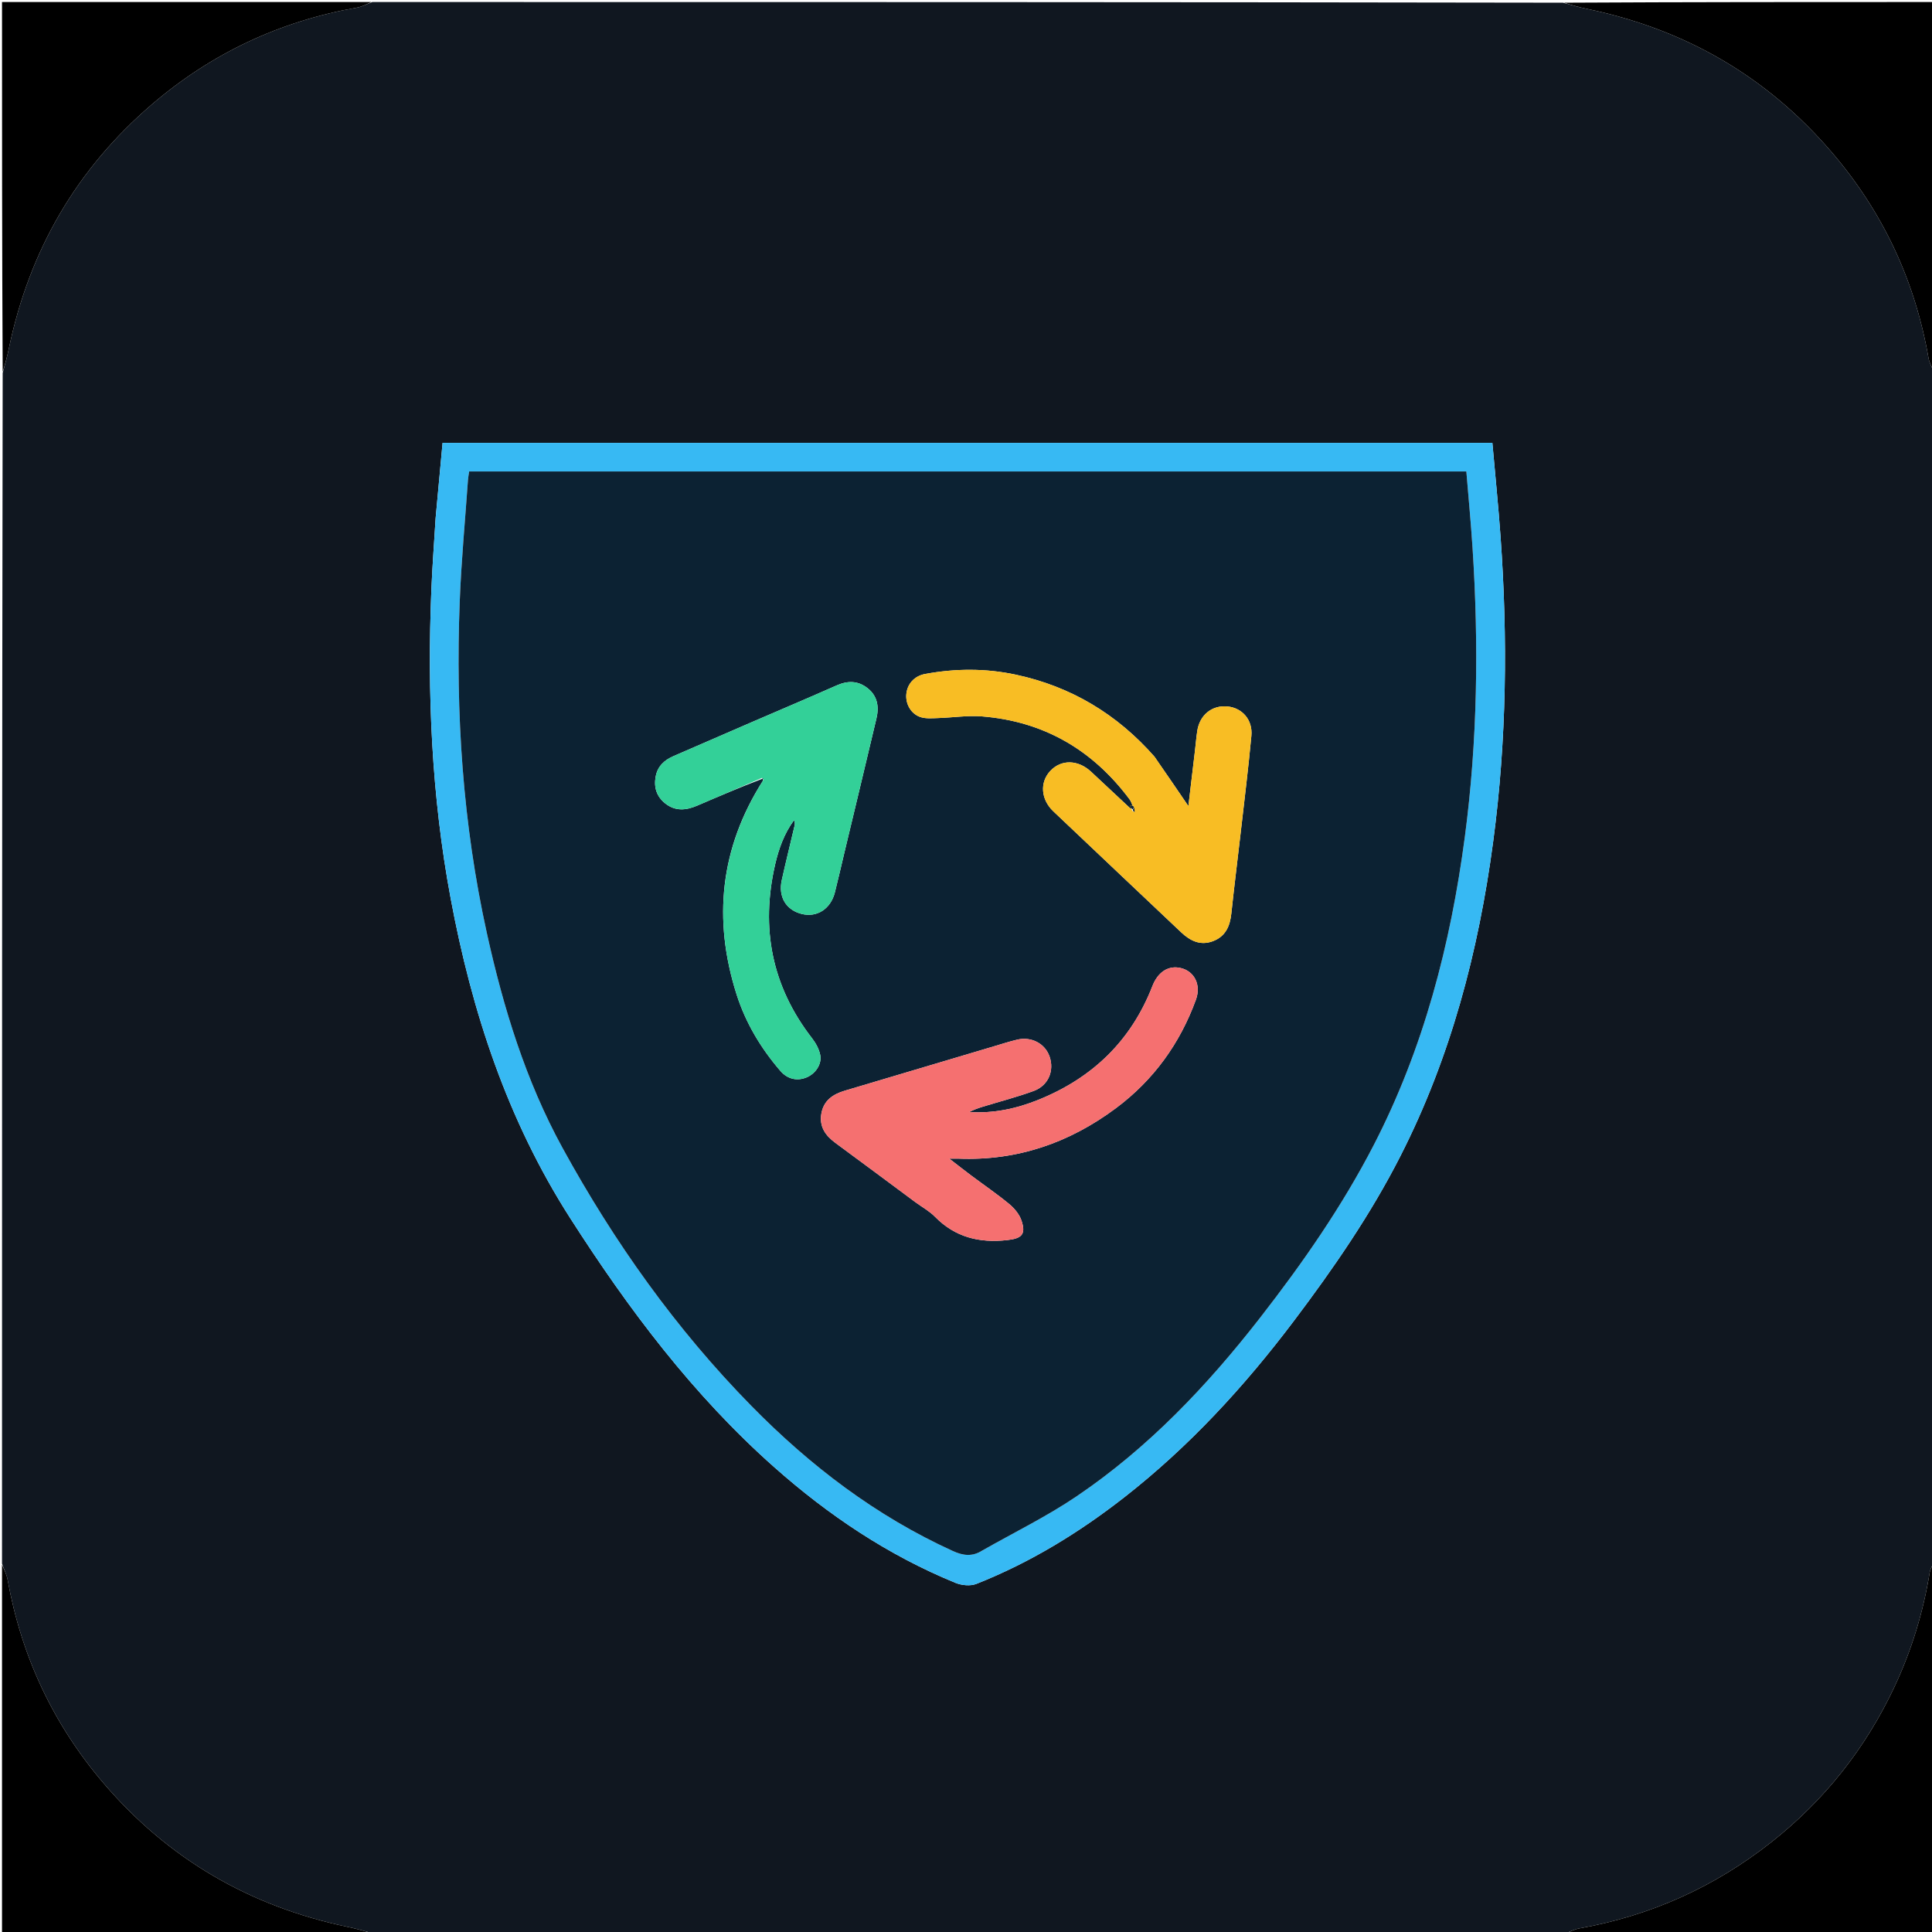
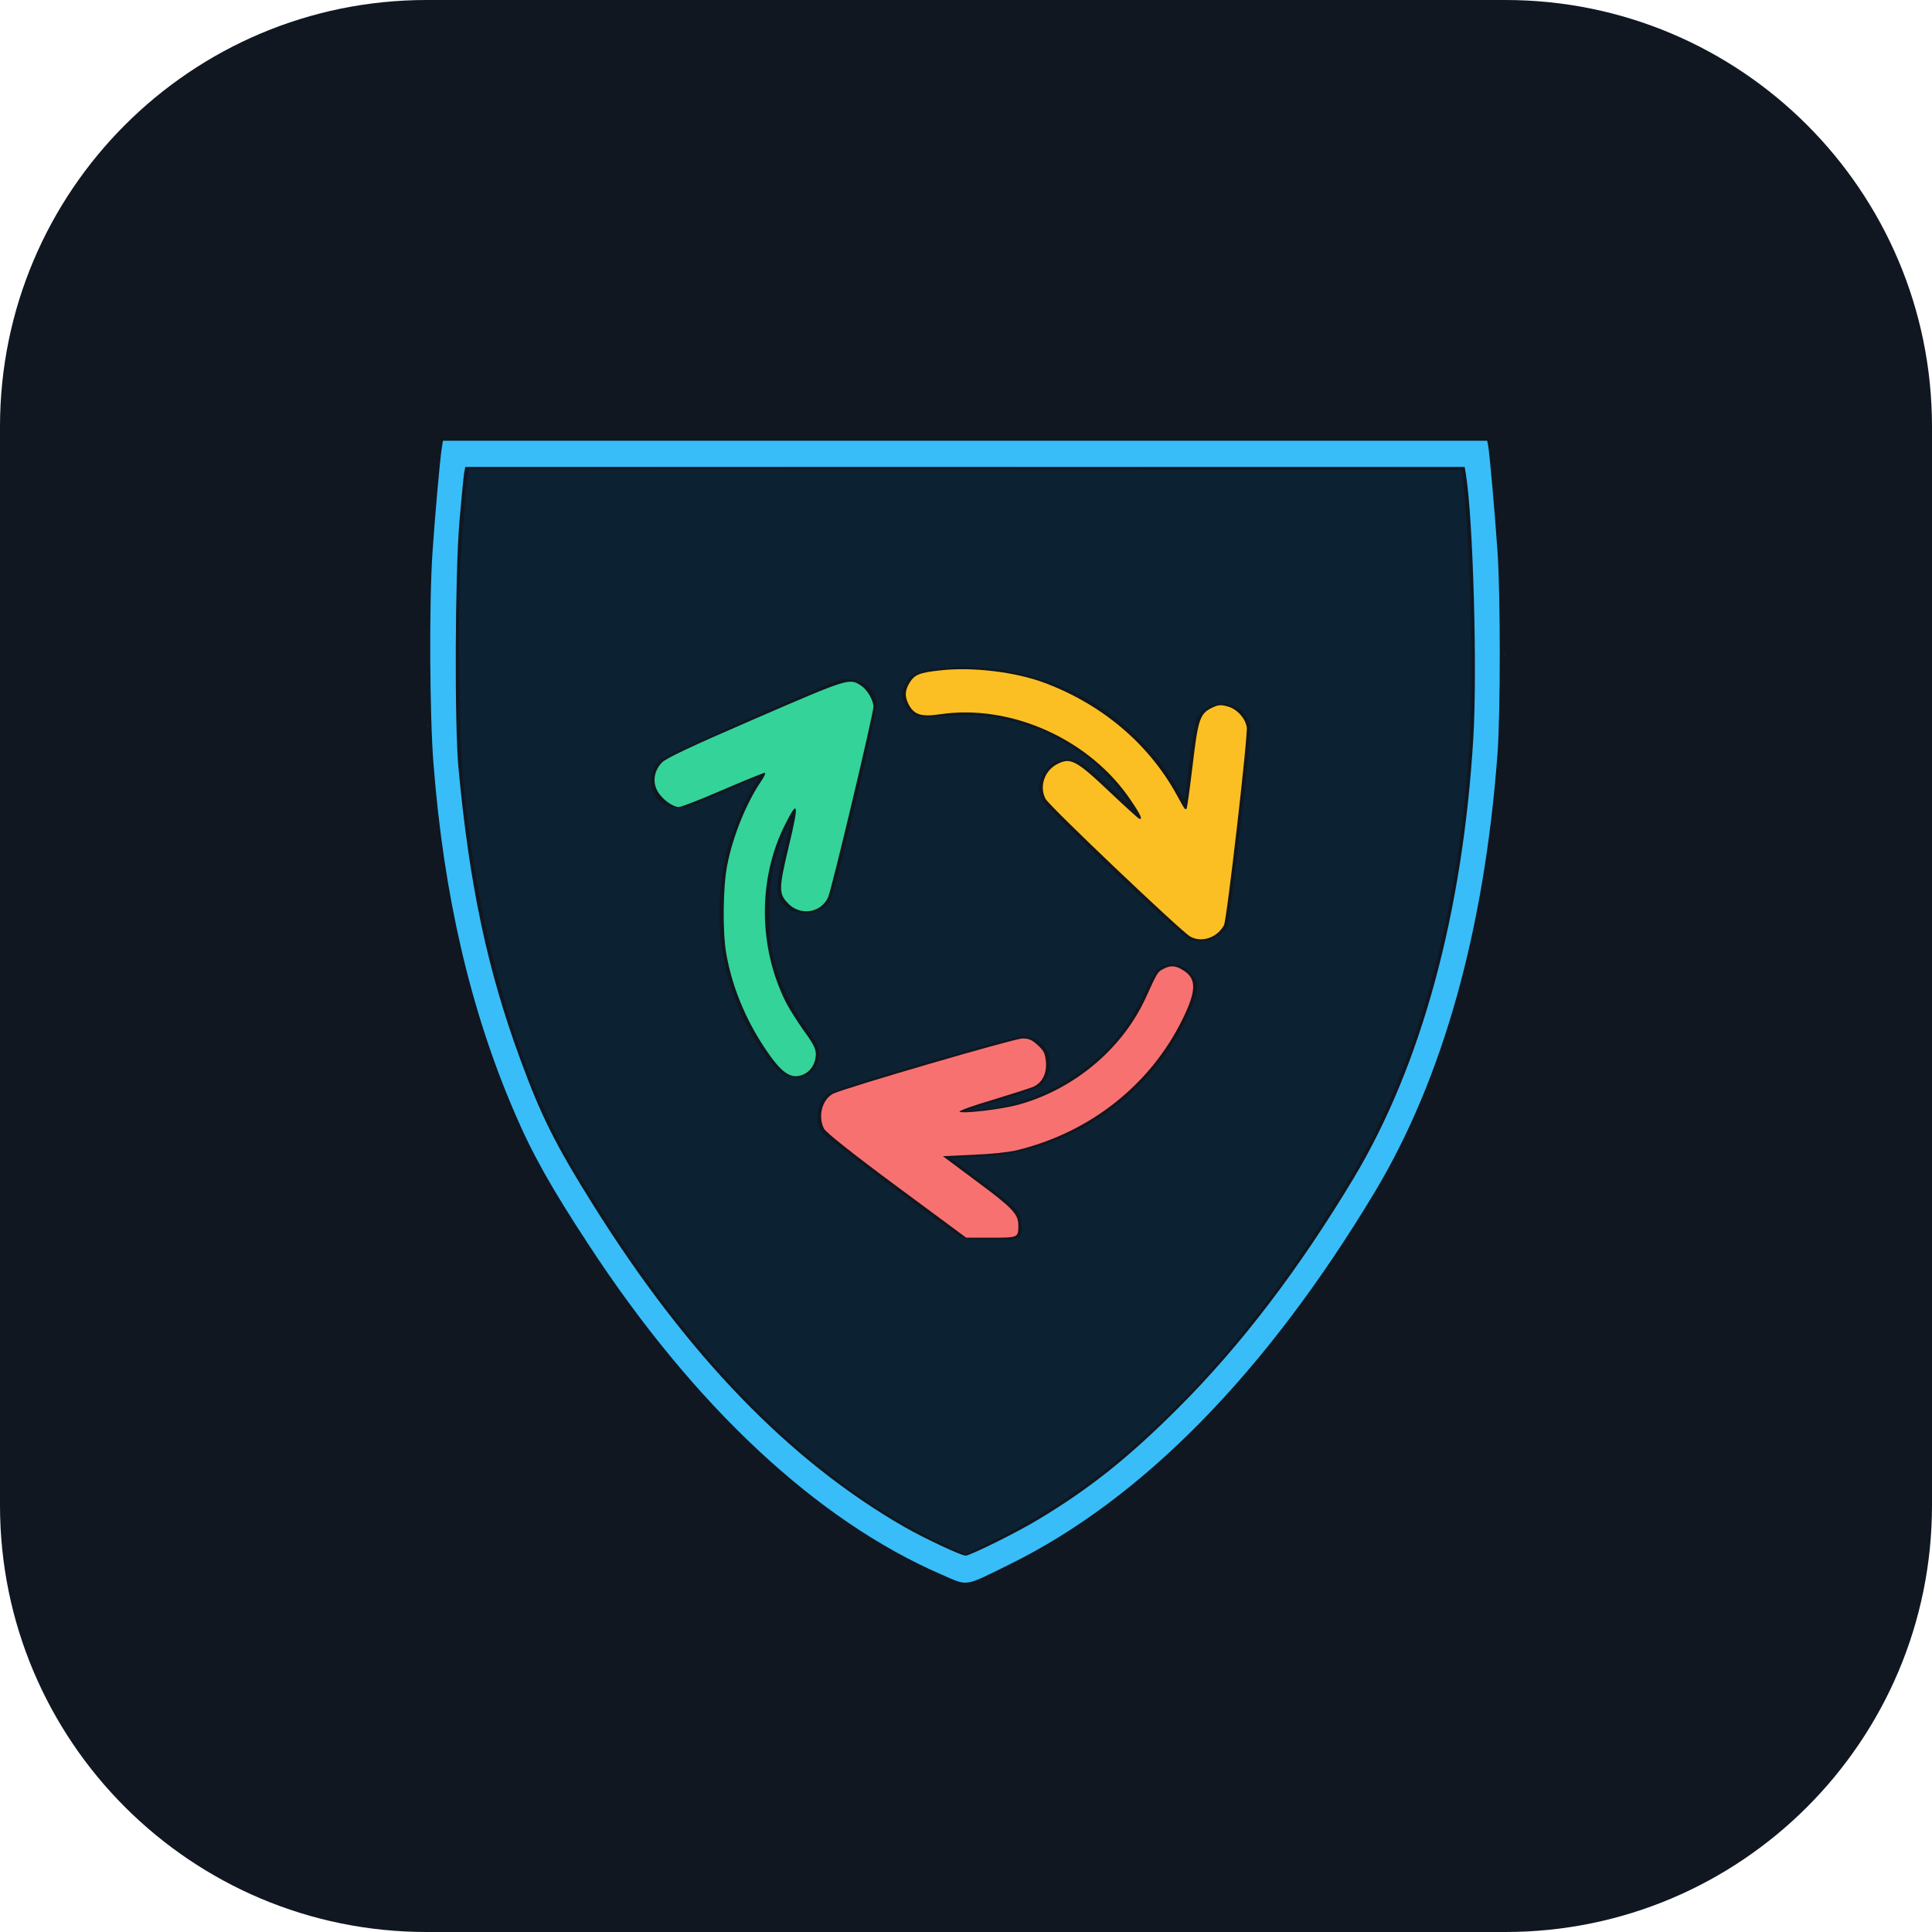
- <svg xmlns="http://www.w3.org/2000/svg" version="1.1" id="Layer_1" x="0px" y="0px" width="100%" viewBox="0 0 960 960" enable-background="new 0 0 960 960" xml:space="preserve">
-   <path fill="#101720" opacity="1" stroke="none" d=" M1,777   C1,579.974 1,382.948 1.33,185.303   C2.576,180.872 3.592,177.081 4.39,173.246   C14.501,124.677 37.946,83.946 75.756,51.633   C105.288,26.394 139.203,10.516 177.448,3.767   C180.047,3.308 182.486,1.943 185,1   C382.026,1 579.052,1 776.687,1.338   C781.1,2.602 784.88,3.64 788.711,4.437   C837.283,14.538 878.001,38 910.313,75.803   C935.668,105.466 951.58,139.541 958.283,177.973   C958.706,180.4 960.072,182.662 961,185   C961,382.026 961,579.052 960.661,776.687   C959.822,778.64 959.083,779.946 958.859,781.335   C955.678,801.008 949.889,819.893 941.458,837.925   C927.125,868.581 906.675,894.446 880.078,915.417   C851.958,937.588 820.299,951.853 785.03,958.155   C782.272,958.647 779.673,960.031 777,961   C579.974,961 382.948,961 185.307,960.665   C180.725,959.372 176.779,958.307 172.786,957.472   C124.212,947.316 83.552,923.739 51.311,885.885   C26.356,856.584 10.634,822.939 3.811,785.076   C3.311,782.305 1.957,779.688 1,777  M216.458,257.474   C215.744,269.282 214.834,281.081 214.35,292.898   C212.241,344.335 214.447,395.535 223.899,446.236   C234.424,502.694 252.053,556.457 283.331,605.291   C312.306,650.529 344.293,693.153 384.666,728.98   C411.65,752.925 441.274,772.792 474.761,786.508   C477.828,787.765 482.179,788.2 485.146,787.026   C511.813,776.475 536.047,761.645 558.612,744.022   C590.885,718.816 618.319,688.947 642.91,656.362   C662.507,630.393 680.998,603.574 695.769,574.611   C720.85,525.433 734.7,472.685 741.956,418.131   C748.663,367.717 749.233,317.132 745.599,266.469   C744.494,251.049 742.926,235.662 741.551,220.048   C567.495,220.048 393.95,220.048 219.917,220.048   C218.776,232.389 217.66,244.467 216.458,257.474  z" />
-   <path fill="#000000" opacity="1" stroke="none" d=" M184.531,1   C182.486,1.943 180.047,3.308 177.448,3.767   C139.203,10.516 105.288,26.394 75.756,51.633   C37.946,83.946 14.501,124.677 4.39,173.246   C3.592,177.081 2.576,180.872 1.33,184.841   C1,123.74 1,62.479 1,1   C62.021,1 123.042,1 184.531,1  z" />
-   <path fill="#000000" opacity="1" stroke="none" d=" M961,184.531   C960.072,182.662 958.706,180.4 958.283,177.973   C951.58,139.541 935.668,105.466 910.313,75.803   C878.001,38 837.283,14.538 788.711,4.437   C784.88,3.64 781.1,2.602 777.148,1.338   C838.26,1 899.521,1 961,1   C961,62.021 961,123.042 961,184.531  z" />
-   <path fill="#000000" opacity="1" stroke="none" d=" M1,777.469   C1.957,779.688 3.311,782.305 3.811,785.076   C10.634,822.939 26.356,856.584 51.311,885.885   C83.552,923.739 124.212,947.316 172.786,957.472   C176.779,958.307 180.725,959.372 184.846,960.665   C123.74,961 62.479,961 1,961   C1,899.979 1,838.958 1,777.469  z" />
-   <path fill="#000000" opacity="1" stroke="none" d=" M777.469,961   C779.673,960.031 782.272,958.647 785.03,958.155   C820.299,951.853 851.958,937.588 880.078,915.417   C906.675,894.446 927.125,868.581 941.458,837.925   C949.889,819.893 955.678,801.008 958.859,781.335   C959.083,779.946 959.822,778.64 960.661,777.148   C961,838.26 961,899.521 961,961   C899.979,961 838.958,961 777.469,961  z" />
-   <path fill="#37B9F3" opacity="1" stroke="none" d=" M216.501,257.01   C217.66,244.467 218.776,232.389 219.917,220.048   C393.95,220.048 567.495,220.048 741.551,220.048   C742.926,235.662 744.494,251.049 745.599,266.469   C749.233,317.132 748.663,367.717 741.956,418.131   C734.7,472.685 720.85,525.433 695.769,574.611   C680.998,603.574 662.507,630.393 642.91,656.362   C618.319,688.947 590.885,718.816 558.612,744.022   C536.047,761.645 511.813,776.475 485.146,787.026   C482.179,788.2 477.828,787.765 474.761,786.508   C441.274,772.792 411.65,752.925 384.666,728.98   C344.293,693.153 312.306,650.529 283.331,605.291   C252.053,556.457 234.424,502.694 223.899,446.236   C214.447,395.535 212.241,344.335 214.35,292.898   C214.834,281.081 215.744,269.282 216.501,257.01  M488.563,770.209   C504.023,761.403 520.117,753.535 534.818,743.605   C570.498,719.506 599.815,688.597 626.158,654.753   C647.281,627.615 666.935,599.369 682.674,568.845   C707.437,520.823 720.825,469.128 727.884,415.734   C734.198,367.98 734.814,320.055 731.687,272.048   C730.866,259.456 729.652,246.89 728.614,234.257   C563.064,234.257 398.165,234.257 233.129,234.257   C232.902,235.833 232.632,237.126 232.541,238.431   C231.128,258.538 229.223,278.626 228.444,298.758   C226.295,354.255 229.934,409.335 241.929,463.701   C250.113,500.794 261.242,537.069 279.505,570.386   C305.135,617.142 335.901,660.458 373.415,698.651   C402.609,728.373 435.267,753.297 473.413,770.667   C478.577,773.018 483.071,773.64 488.563,770.209  z" />
-   <path fill="#0C2233" opacity="1" stroke="none" d=" M488.219,770.383   C483.071,773.64 478.577,773.018 473.413,770.667   C435.267,753.297 402.609,728.373 373.415,698.651   C335.901,660.458 305.135,617.142 279.505,570.386   C261.242,537.069 250.113,500.794 241.929,463.701   C229.934,409.335 226.295,354.255 228.444,298.758   C229.223,278.626 231.128,258.538 232.541,238.431   C232.632,237.126 232.902,235.833 233.129,234.257   C398.165,234.257 563.064,234.257 728.614,234.257   C729.652,246.89 730.866,259.456 731.687,272.048   C734.814,320.055 734.198,367.98 727.884,415.734   C720.825,469.128 707.437,520.823 682.674,568.845   C666.935,599.369 647.281,627.615 626.158,654.753   C599.815,688.597 570.498,719.506 534.818,743.605   C520.117,753.535 504.023,761.403 488.219,770.383  M378.941,386.929   C379.064,387.053 379.187,387.176 379.091,387.949   C357.834,421.3 354.111,456.878 366.041,494.231   C370.542,508.325 378.083,520.898 387.751,532.113   C391.349,536.288 396.168,537.287 400.845,535.326   C405.213,533.494 408.473,528.786 407.558,524.176   C406.974,521.235 405.335,518.266 403.466,515.855   C383.437,490.009 377.892,461.115 385.158,429.555   C386.963,421.718 389.675,414.138 394.549,407.532   C394.963,408.487 395.048,409.318 394.868,410.087   C392.747,419.163 390.482,428.208 388.465,437.307   C386.613,445.658 390.619,452.243 398.434,454.148   C405.989,455.99 412.754,451.634 414.84,443.436   C416.441,437.145 417.861,430.808 419.371,424.494   C424.755,401.992 430.186,379.5 435.499,356.981   C436.842,351.287 436.09,345.939 431.189,342.023   C426.414,338.207 421.289,338.125 415.735,340.584   C401.74,346.78 387.641,352.737 373.594,358.813   C360.618,364.425 347.654,370.067 334.684,375.695   C330.156,377.659 326.793,380.691 325.829,385.747   C324.813,391.074 326.151,395.676 330.481,399.16   C335.528,403.221 340.923,402.69 346.47,400.299   C357.162,395.692 367.874,391.133 378.941,386.929  M573.576,375.904   C555.073,354.861 532.221,341.127 504.785,335.245   C489.785,332.03 474.692,332.109 459.635,334.907   C454.2,335.917 450.676,340.044 450.323,345.207   C449.986,350.128 452.925,355.04 457.756,356.419   C460.372,357.165 463.33,356.89 466.125,356.8   C473.429,356.563 480.79,355.401 488.018,355.981   C518.666,358.439 542.952,372.62 561.268,397.18   C562.1,398.296 562.468,399.758 563.052,401.059   C562.645,401.323 562.237,401.587 561.83,401.851   C555.301,395.754 548.75,389.679 542.248,383.553   C535.751,377.431 527.339,377.216 521.861,383.094   C516.589,388.752 517.166,397.233 523.405,403.154   C544.541,423.214 565.731,443.217 586.894,463.248   C591.408,467.521 596.489,470.022 602.742,467.648   C608.944,465.293 611.177,460.226 611.84,453.945   C613.273,440.37 614.997,426.826 616.546,413.263   C618.359,397.386 620.331,381.522 621.802,365.612   C622.536,357.672 617.264,351.744 609.914,351.037   C602.269,350.302 596.121,355.233 594.919,363.178   C594.422,366.467 594.153,369.791 593.762,373.096   C592.701,382.075 591.631,391.052 590.504,400.536   C584.69,392.009 579.375,384.215 573.576,375.904  M454.999,597.456   C458.222,599.816 461.835,601.793 464.596,604.606   C474.576,614.774 486.548,617.714 500.384,616.207   C507.635,615.417 509.946,613.452 507.536,606.384   C506.487,603.31 504.005,600.36 501.44,598.242   C495.42,593.271 488.942,588.856 482.681,584.174   C479.358,581.69 476.1,579.117 471.684,575.715   C474.315,575.715 475.296,575.681 476.275,575.72   C505.403,576.869 531.335,567.92 554.51,550.637   C573.161,536.727 586.264,518.597 594.237,496.775   C596.92,489.434 593.564,482.634 586.725,481.016   C580.71,479.594 575.411,482.798 572.611,490.004   C562.054,517.174 542.809,535.645 516.032,546.465   C505.078,550.892 493.658,553.357 481.658,552.554   C483.831,551.402 486.108,550.602 488.413,549.895   C496.832,547.312 505.391,545.117 513.645,542.088   C520.956,539.405 523.982,532.004 521.51,524.946   C519.253,518.501 512.448,514.912 505.35,516.619   C501.475,517.551 497.671,518.785 493.847,519.922   C469.15,527.265 444.457,534.623 419.759,541.965   C413.786,543.741 409.151,546.917 408.099,553.544   C407.09,559.901 410.167,564.285 415.116,567.911   C428.269,577.547 441.31,587.338 454.999,597.456  z" />
-   <path fill="#F8BD24" opacity="1" stroke="none" d=" M573.819,376.162   C579.375,384.215 584.69,392.009 590.504,400.536   C591.631,391.052 592.701,382.075 593.762,373.096   C594.153,369.791 594.422,366.467 594.919,363.178   C596.121,355.233 602.269,350.302 609.914,351.037   C617.264,351.744 622.536,357.672 621.802,365.612   C620.331,381.522 618.359,397.386 616.546,413.263   C614.997,426.826 613.273,440.37 611.84,453.945   C611.177,460.226 608.944,465.293 602.742,467.648   C596.489,470.022 591.408,467.521 586.894,463.248   C565.731,443.217 544.541,423.214 523.405,403.154   C517.166,397.233 516.589,388.752 521.861,383.094   C527.339,377.216 535.751,377.431 542.248,383.553   C548.75,389.679 555.301,395.754 561.83,401.851   C562.237,401.587 562.645,401.323 563.052,401.059   C562.468,399.758 562.1,398.296 561.268,397.18   C542.952,372.62 518.666,358.439 488.018,355.981   C480.79,355.401 473.429,356.563 466.125,356.8   C463.33,356.89 460.372,357.165 457.756,356.419   C452.925,355.04 449.986,350.128 450.323,345.207   C450.676,340.044 454.2,335.917 459.635,334.907   C474.692,332.109 489.785,332.03 504.785,335.245   C532.221,341.127 555.073,354.861 573.819,376.162  M562.985,400.227   C562.49,400.271 561.994,400.314 561.498,400.358   C561.827,401.068 562.156,401.778 562.762,403.055   C563.113,403.189 563.464,403.323 563.816,403.457   C563.742,402.696 563.668,401.934 562.985,400.227  z" />
-   <path fill="#33D098" opacity="1" stroke="none" d=" M378.577,386.553   C367.874,391.133 357.162,395.692 346.47,400.299   C340.923,402.69 335.528,403.221 330.481,399.16   C326.151,395.676 324.813,391.074 325.829,385.747   C326.793,380.691 330.156,377.659 334.684,375.695   C347.654,370.067 360.618,364.425 373.594,358.813   C387.641,352.737 401.74,346.78 415.735,340.584   C421.289,338.125 426.414,338.207 431.189,342.023   C436.09,345.939 436.842,351.287 435.499,356.981   C430.186,379.5 424.755,401.992 419.371,424.494   C417.861,430.808 416.441,437.145 414.84,443.436   C412.754,451.634 405.989,455.99 398.434,454.148   C390.619,452.243 386.613,445.658 388.465,437.307   C390.482,428.208 392.747,419.163 394.868,410.087   C395.048,409.318 394.963,408.487 394.549,407.532   C389.675,414.138 386.963,421.718 385.158,429.555   C377.892,461.115 383.437,490.009 403.466,515.855   C405.335,518.266 406.974,521.235 407.558,524.176   C408.473,528.786 405.213,533.494 400.845,535.326   C396.168,537.287 391.349,536.288 387.751,532.113   C378.083,520.898 370.542,508.325 366.041,494.231   C354.111,456.878 357.834,421.3 379.372,387.473   C379.295,386.85 378.936,386.701 378.577,386.553  M395.467,405.765   C395.467,405.765 395.57,405.513 395.57,405.513   C395.57,405.513 395.323,405.577 395.467,405.765  z" />
-   <path fill="#F57070" opacity="1" stroke="none" d=" M454.697,597.261   C441.31,587.338 428.269,577.547 415.116,567.911   C410.167,564.285 407.09,559.901 408.099,553.544   C409.151,546.917 413.786,543.741 419.759,541.965   C444.457,534.623 469.15,527.265 493.847,519.922   C497.671,518.785 501.475,517.551 505.35,516.619   C512.448,514.912 519.253,518.501 521.51,524.946   C523.982,532.004 520.956,539.405 513.645,542.088   C505.391,545.117 496.832,547.312 488.413,549.895   C486.108,550.602 483.831,551.402 481.658,552.554   C493.658,553.357 505.078,550.892 516.032,546.465   C542.809,535.645 562.054,517.174 572.611,490.004   C575.411,482.798 580.71,479.594 586.725,481.016   C593.564,482.634 596.92,489.434 594.237,496.775   C586.264,518.597 573.161,536.727 554.51,550.637   C531.335,567.92 505.403,576.869 476.275,575.72   C475.296,575.681 474.315,575.715 471.684,575.715   C476.1,579.117 479.358,581.69 482.681,584.174   C488.942,588.856 495.42,593.271 501.44,598.242   C504.005,600.36 506.487,603.31 507.536,606.384   C509.946,613.452 507.635,615.417 500.384,616.207   C486.548,617.714 474.576,614.774 464.596,604.606   C461.835,601.793 458.222,599.816 454.697,597.261  z" />
-   <path fill="#0C2233" opacity="1" stroke="none" d=" M563.594,401.172   C563.668,401.934 563.742,402.696 563.816,403.457   C563.464,403.323 563.113,403.189 562.903,402.444   C563.227,401.613 563.41,401.392 563.594,401.172  z" />
-   <path fill="#0C2233" opacity="1" stroke="none" d=" M562.764,402.161   C562.156,401.778 561.827,401.068 561.498,400.358   C561.994,400.314 562.49,400.271 563.289,400.699   C563.41,401.392 563.227,401.613 562.764,402.161  z" />
-   <path fill="#0C2233" opacity="1" stroke="none" d=" M378.759,386.741   C378.936,386.701 379.295,386.85 379.482,387.149   C379.187,387.176 379.064,387.053 378.759,386.741  z" />
-   <path fill="#0C2233" opacity="1" stroke="none" d=" M395.395,405.671   C395.323,405.577 395.57,405.513 395.57,405.513   C395.57,405.513 395.467,405.765 395.395,405.671  z" />
+ <svg xmlns="http://www.w3.org/2000/svg" width="512" height="512" viewBox="0 0 960 960">
+   <rect x="0" y="0" width="960" height="960" rx="212" fill="#101720" />
+   <g transform="translate(0,960) scale(0.1,-0.1)" fill="#0c2233" stroke="none">
+     <path d="M2326 7248 c-8 -38 -25 -241 -37 -452 -15 -262 -7 -875 15 -1096 76 -757 268 -1421 551 -1905 72 -123 277 -437 370 -565 445 -618 976 -1086 1489 -1315 l85 -38 143 71 c652 320 1247 929 1775 1817 324 544 528 1286 583 2120 21 320 10 895 -23 1255 l-12 125 -2467 3 -2468 2 -4 -22z m2573 -968 c394 -35 743 -251 942 -582 27 -45 49 -73 49 -64 0 60 44 375 56 398 52 101 216 93 258 -13 16 -39 14 -59 -39 -521 -31 -265 -60 -488 -65 -497 -36 -67 -122 -97 -190 -69 -45 19 -708 647 -734 694 -40 75 13 182 98 198 68 13 103 -6 231 -126 104 -99 115 -107 85 -63 -180 265 -525 432 -845 410 -187 -13 -191 -13 -224 20 -40 38 -49 83 -25 132 27 54 64 71 180 82 54 4 101 9 104 10 3 0 56 -4 119 -9z m-607 -76 c34 -18 55 -48 63 -94 8 -45 -206 -952 -233 -990 -57 -79 -193 -78 -242 2 -27 45 -25 77 15 246 19 80 33 147 31 149 -6 6 -61 -139 -82 -217 -14 -51 -18 -102 -19 -230 0 -144 3 -176 24 -250 33 -118 87 -230 159 -330 51 -70 62 -92 62 -125 0 -86 -70 -140 -151 -116 -47 14 -112 89 -181 206 -161 275 -205 608 -123 930 24 94 94 257 136 316 11 16 20 32 18 33 -2 2 -79 -29 -171 -69 -92 -40 -180 -76 -197 -80 -39 -8 -98 8 -128 36 -52 50 -50 150 4 201 23 21 726 335 883 395 38 14 89 9 132 -13z m1625 -1438 c41 -44 42 -79 7 -165 -119 -294 -363 -537 -664 -661 -131 -54 -251 -80 -402 -87 l-136 -6 158 -118 c87 -65 166 -129 175 -143 22 -33 30 -98 16 -125 -11 -20 -19 -21 -145 -21 -124 0 -136 2 -168 24 -121 81 -651 482 -672 507 -44 52 -28 157 29 195 42 28 913 284 965 284 81 0 140 -60 140 -142 0 -39 -30 -92 -62 -109 -13 -7 -99 -37 -193 -66 -93 -28 -165 -52 -160 -52 6 -1 49 4 97 9 167 19 337 89 483 197 139 104 221 208 306 390 41 87 54 106 82 119 51 23 106 12 144 -30z M7471 6344 c0 -11 3 -14 6 -6 3 7 2 16 -1 19 -3 4 -6 -2 -5 -13z M2121 5994 c0 -11 3 -14 6 -6 3 7 2 16 -1 19 -3 4 -6 -2 -5 -13z" />
+   </g>
+   <g transform="translate(0,960) scale(0.1,-0.1)" fill="#38bdf8" stroke="none">
+     <path d="M2196 7378 c-10 -57 -35 -347 -47 -523 -17 -250 -14 -811 5 -1051 51 -651 182 -1219 401 -1728 88 -207 184 -378 370 -661 524 -802 1135 -1372 1756 -1640 131 -57 107 -61 334 51 660 324 1278 954 1818 1854 337 563 543 1299 608 2175 15 203 15 789 0 1005 -14 202 -40 497 -47 528 l-4 22 -2595 0 -2594 0 -5 -32z m5088 -135 c36 -224 57 -973 37 -1308 -52 -870 -258 -1628 -595 -2190 -273 -454 -558 -828 -871 -1141 -245 -245 -440 -401 -695 -554 -107 -65 -340 -180 -362 -180 -22 0 -207 87 -303 142 -570 327 -1078 851 -1546 1598 -188 300 -262 447 -365 730 -163 443 -252 865 -306 1445 -20 215 -17 965 5 1225 10 113 20 220 23 238 l6 32 2483 0 2483 0 6 -37z" />
+   </g>
+   <g transform="translate(0,960) scale(0.1,-0.1)" fill="#34d399" stroke="none">
+     <path d="M3755 6030 c-326 -141 -447 -198 -467 -220 -38 -41 -46 -94 -22 -139 21 -40 76 -81 107 -81 12 0 110 38 218 85 109 47 203 85 209 85 6 0 -2 -19 -18 -42 -73 -107 -140 -272 -168 -415 -22 -108 -24 -337 -5 -443 29 -162 93 -319 188 -463 85 -129 132 -162 193 -137 38 16 62 54 64 99 0 29 -11 53 -61 121 -33 47 -73 110 -88 140 -138 275 -139 616 -4 883 65 130 70 105 20 -102 -51 -213 -52 -240 -8 -287 61 -67 166 -52 202 28 18 41 225 910 225 946 0 33 -31 86 -63 106 -56 37 -60 36 -522 -164z" />
+   </g>
+   <g transform="translate(0,960) scale(0.1,-0.1)" fill="#fbbf24" stroke="none">
+     <path d="M4673 6269 c-104 -11 -128 -21 -153 -61 -24 -39 -25 -69 -5 -108 27 -52 63 -63 157 -49 353 52 746 -126 948 -429 49 -72 60 -97 40 -90 -5 2 -69 60 -142 129 -173 164 -199 177 -267 141 -62 -33 -87 -111 -56 -171 17 -35 673 -658 718 -684 57 -33 135 -7 169 56 14 27 120 946 113 984 -8 46 -50 91 -96 103 -33 9 -46 8 -77 -7 -60 -29 -69 -58 -96 -287 -14 -115 -27 -211 -30 -214 -8 -7 -7 -8 -51 72 -139 251 -369 446 -655 553 -143 54 -358 80 -517 62z" />
+   </g>
+   <g transform="translate(0,960) scale(0.1,-0.1)" fill="#f87171" stroke="none">
+     <path d="M5780 4785 c-28 -14 -30 -19 -84 -137 -115 -256 -356 -460 -635 -537 -83 -23 -275 -46 -293 -35 -6 4 69 31 168 60 98 30 190 59 203 66 42 22 63 67 58 122 -4 42 -10 55 -41 83 -28 26 -44 33 -75 33 -40 0 -890 -248 -942 -275 -54 -29 -76 -113 -44 -174 9 -18 145 -126 360 -285 l346 -256 123 0 c135 0 136 0 136 61 0 56 -28 86 -202 215 l-173 129 150 7 c83 3 179 13 215 22 366 88 667 326 827 654 69 141 69 201 0 242 -37 23 -62 24 -97 5z" />
+   </g>
</svg>
